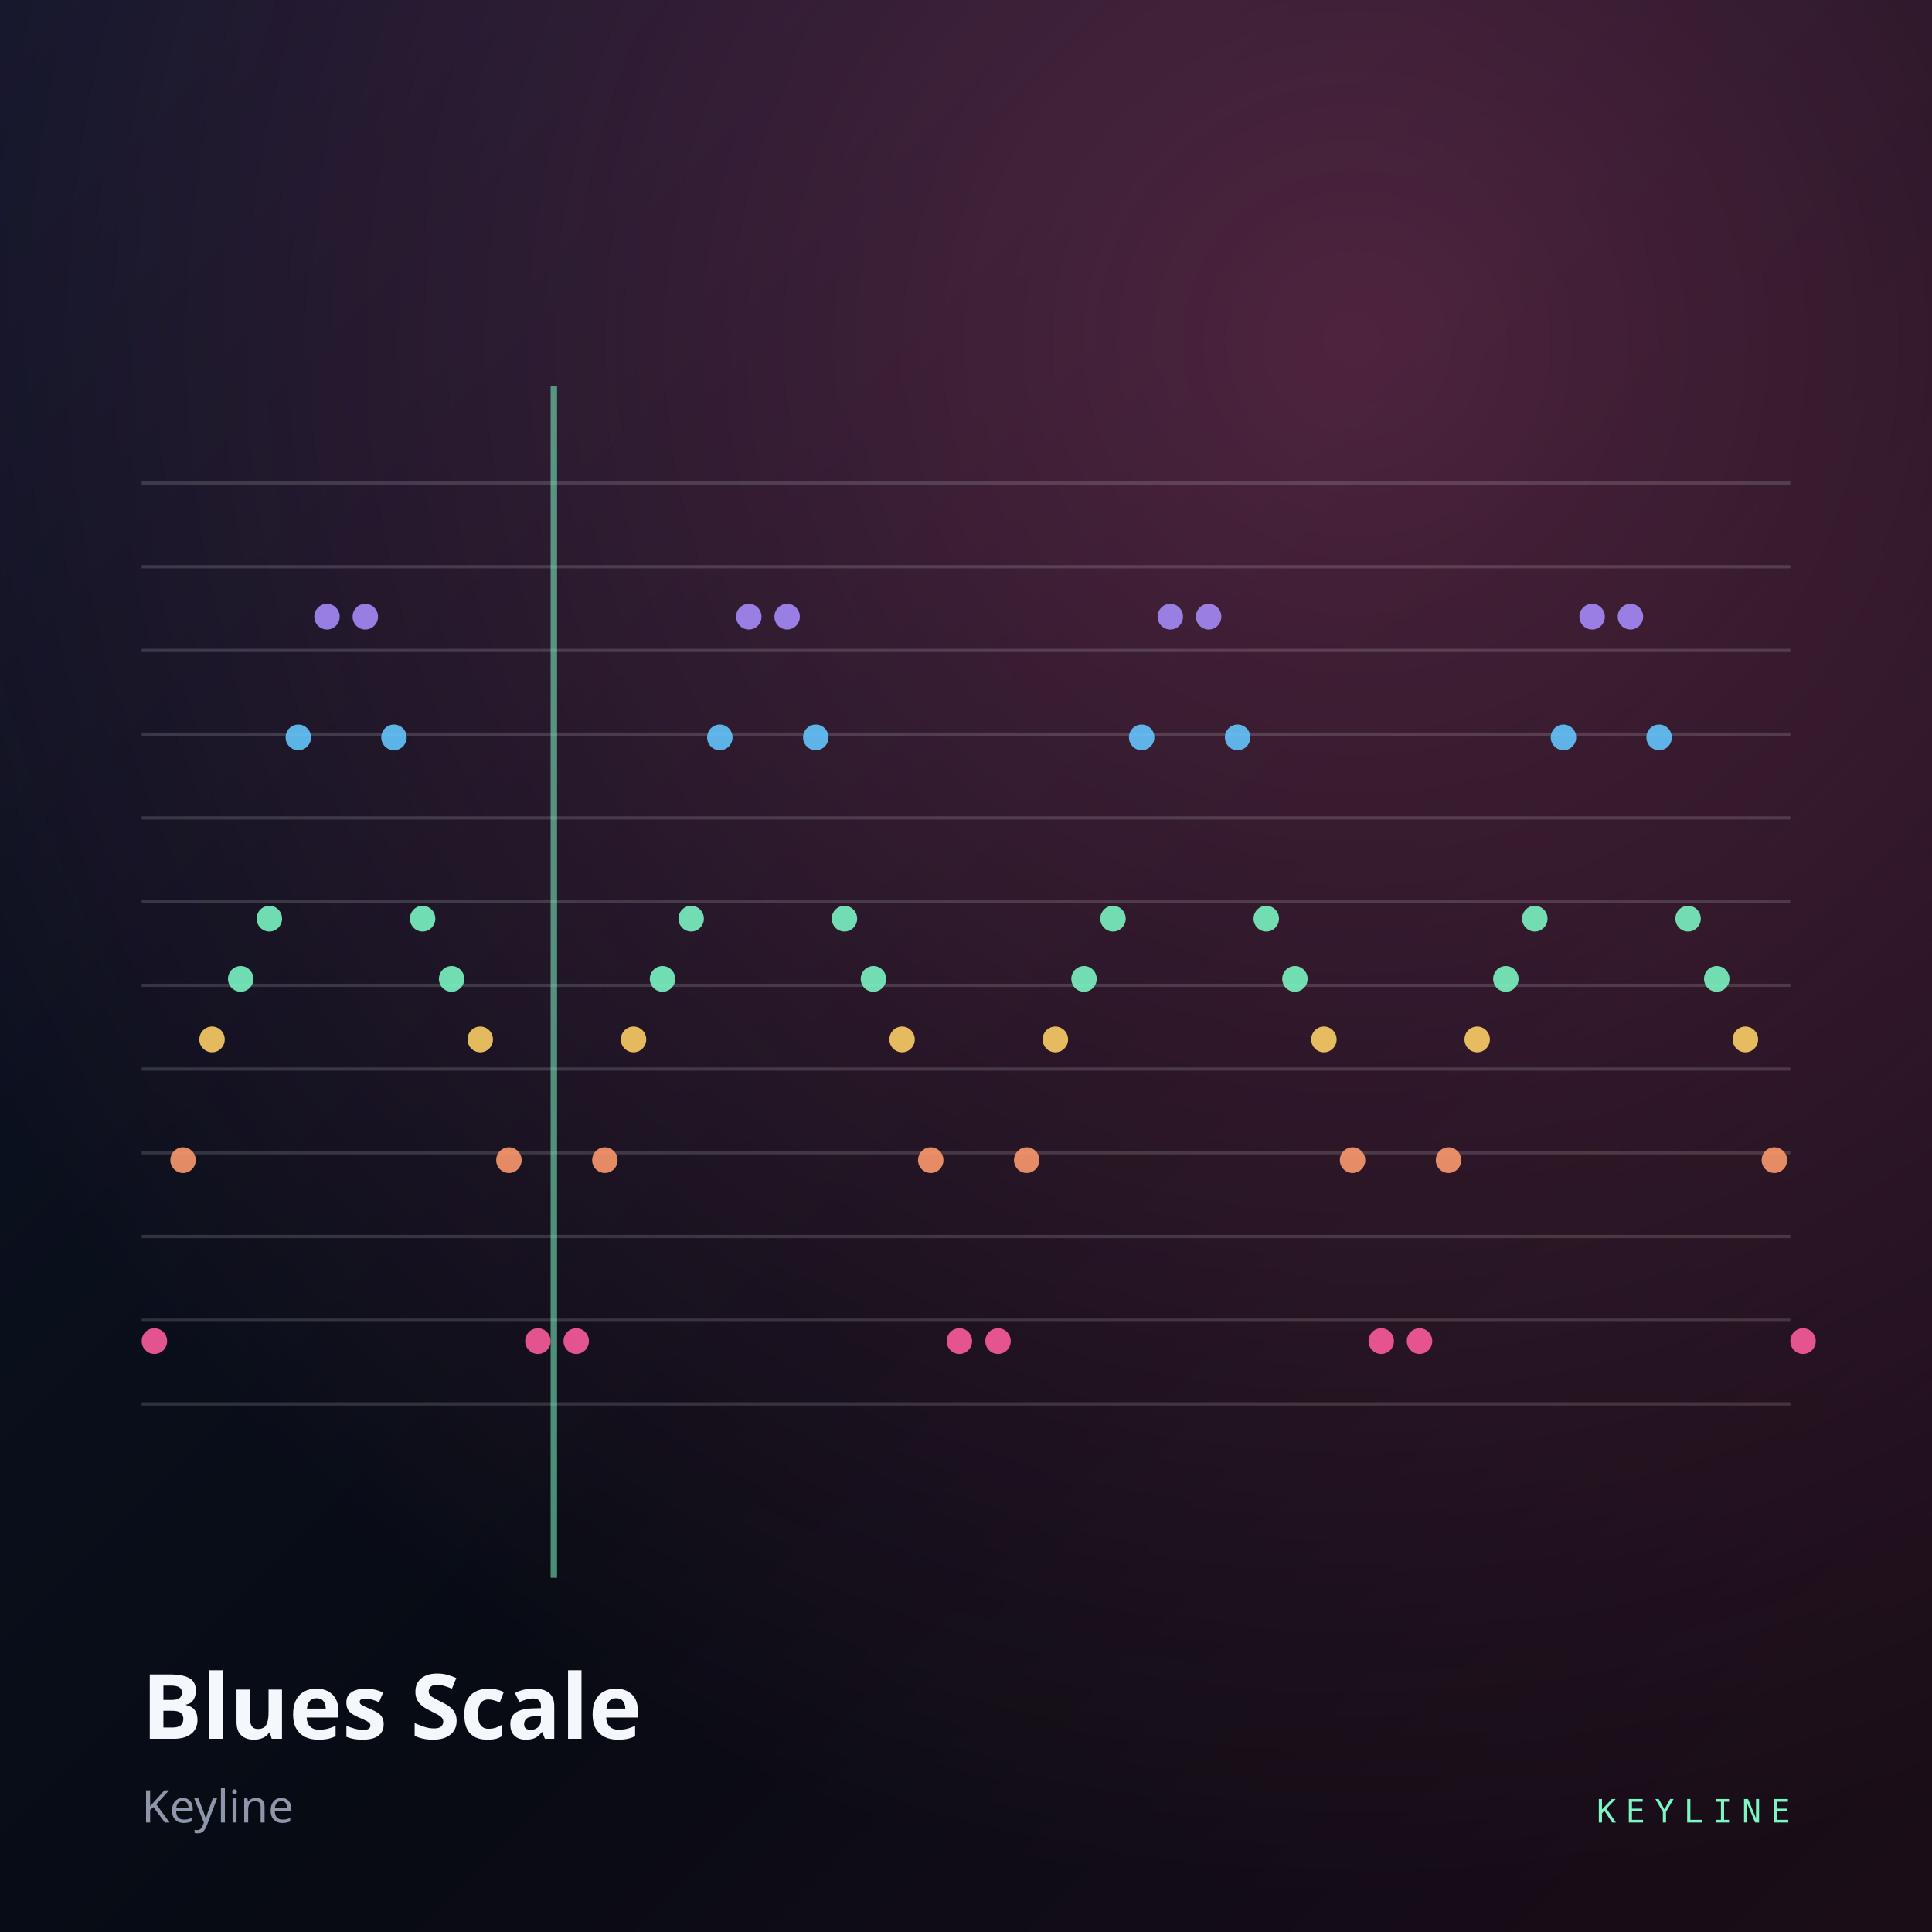
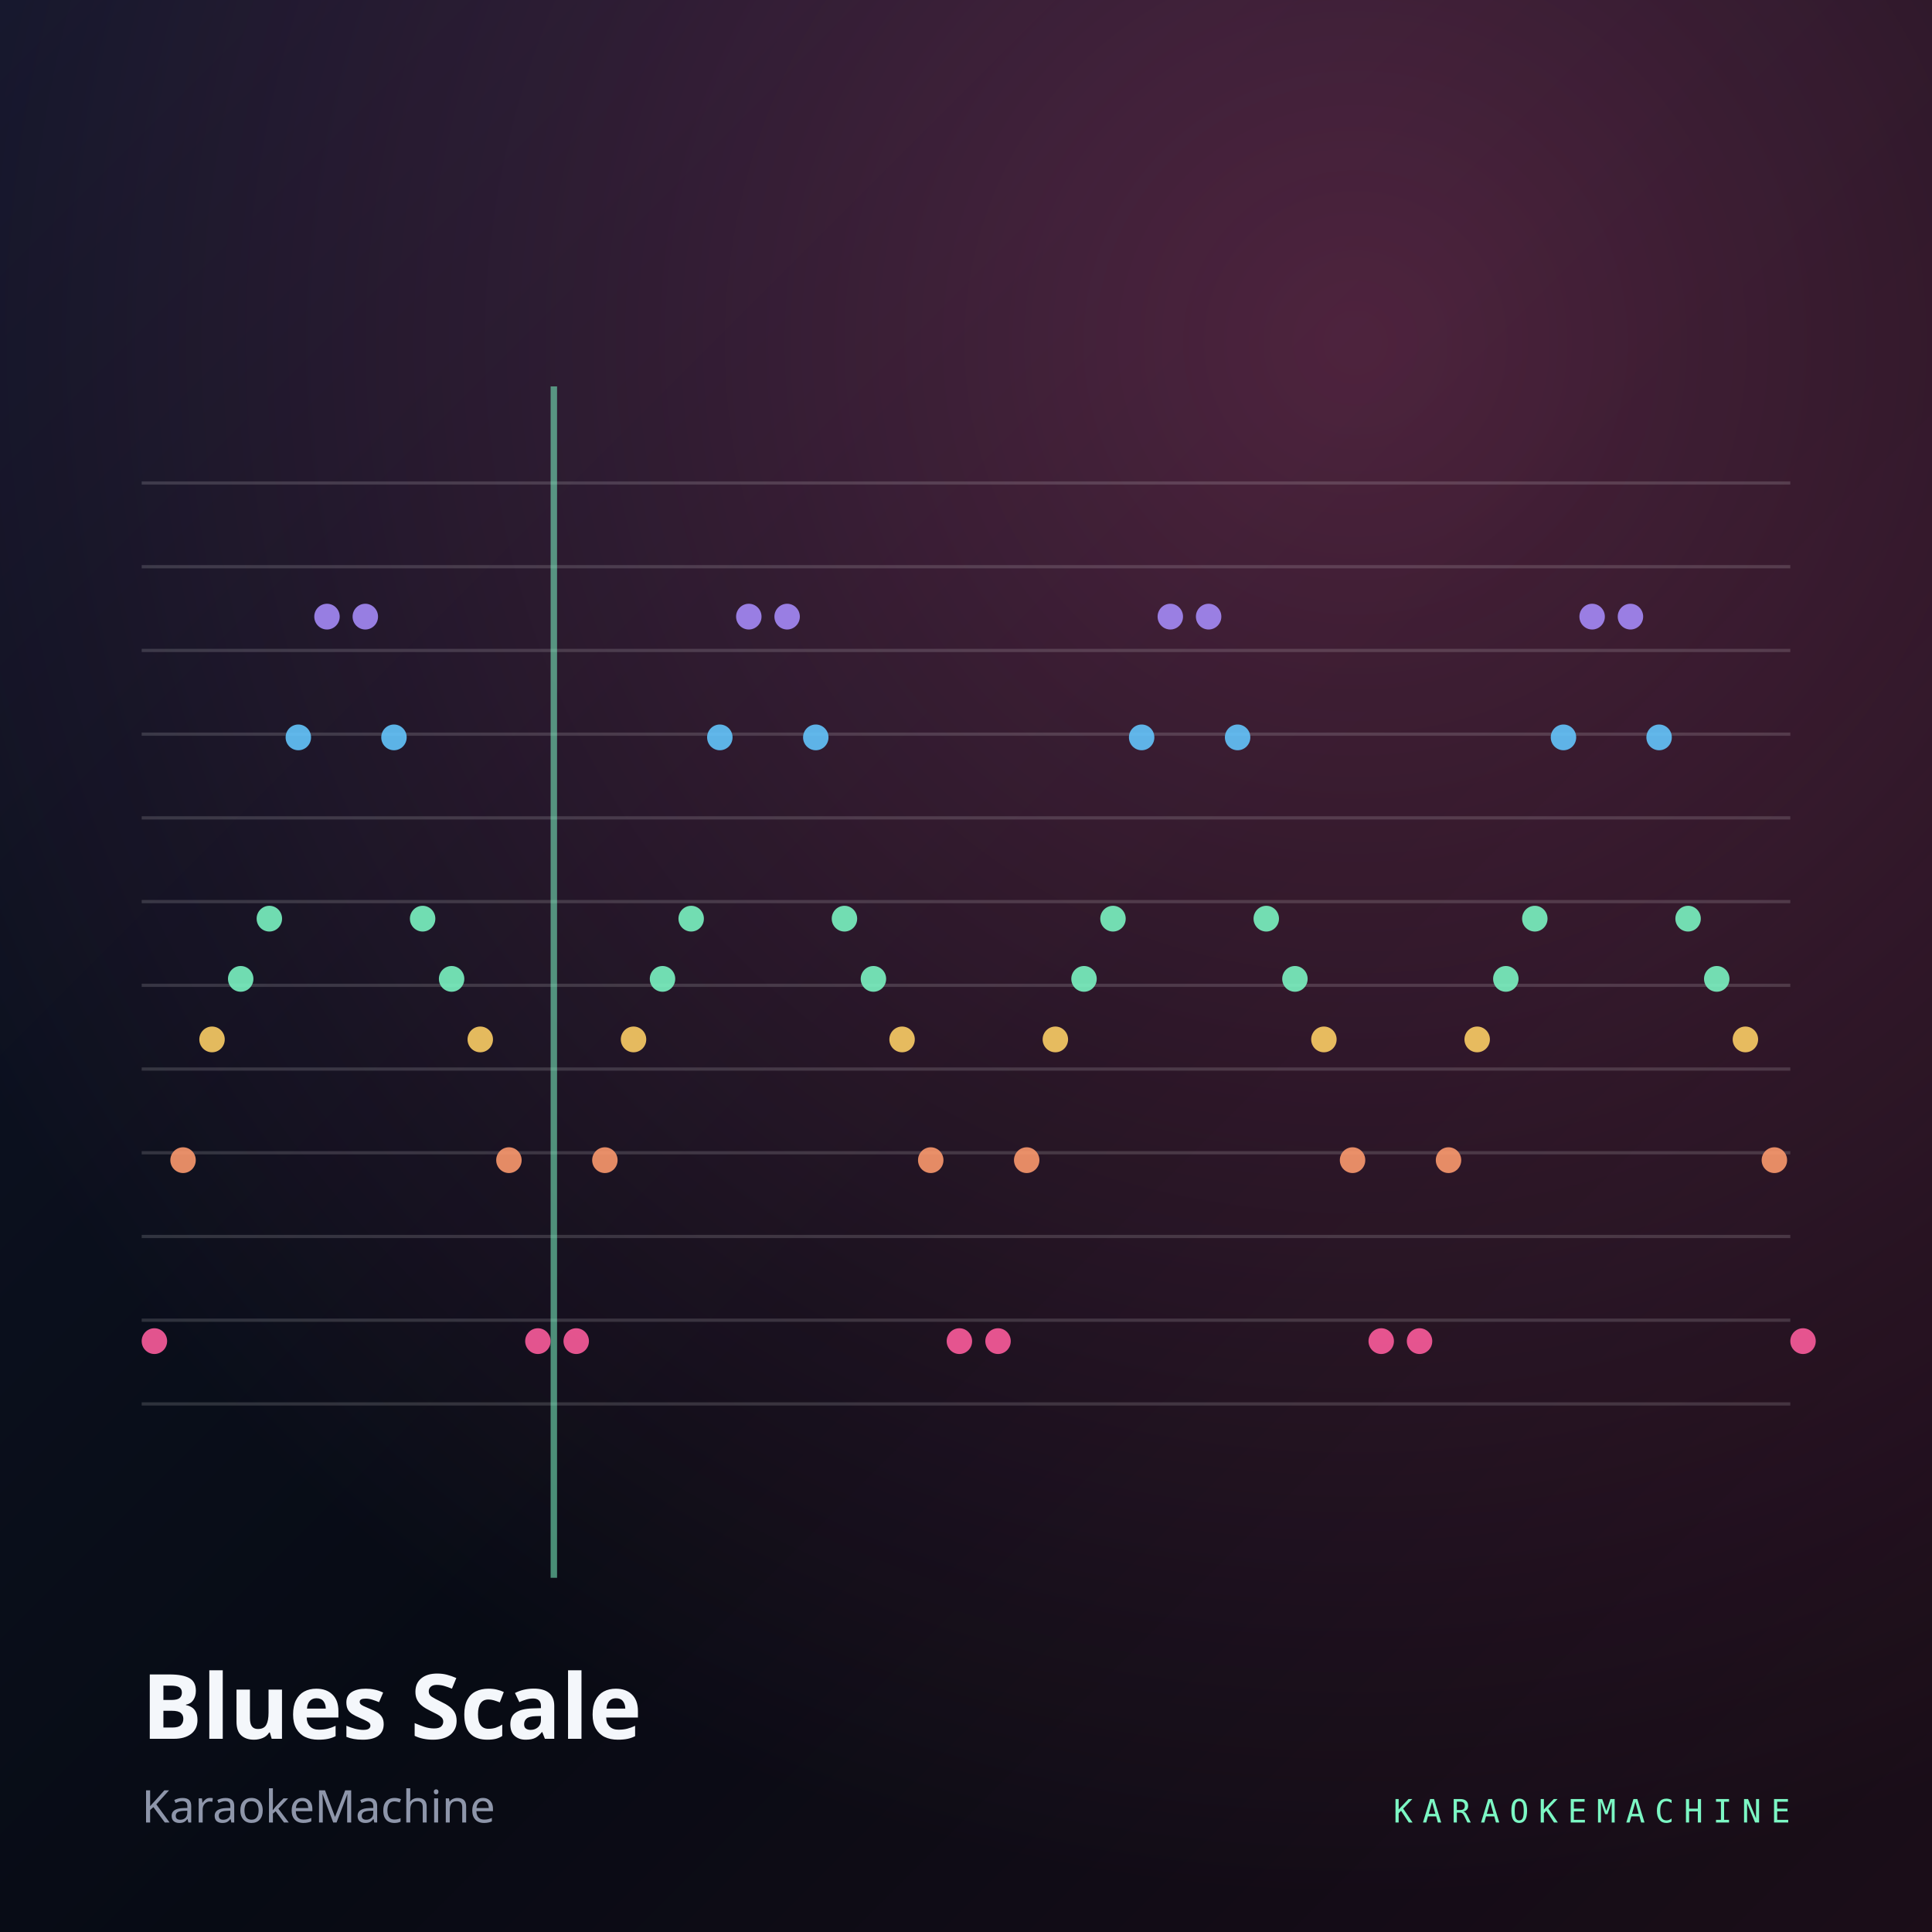
<svg xmlns="http://www.w3.org/2000/svg" width="600" height="600" viewBox="0 0 600 600">
  <defs>
    <linearGradient id="bg" x1="0" y1="0" x2="1" y2="1">
      <stop offset="0" stop-color="#10162a" />
      <stop offset="0.55" stop-color="#070b14" />
      <stop offset="1" stop-color="#1b0d18" />
    </linearGradient>
    <radialGradient id="glow" cx="0.7" cy="0.18" r="0.8">
      <stop offset="0" stop-color="#ff5d9e" stop-opacity="0.28" />
      <stop offset="1" stop-color="#ff5d9e" stop-opacity="0" />
    </radialGradient>
  </defs>
  <rect width="600" height="600" fill="url(#bg)" />
  <rect width="600" height="600" fill="url(#glow)" />
  <g opacity="0.15" stroke="#fff" stroke-width="1">
    <line x1="44" x2="556" y1="150" y2="150" />
    <line x1="44" x2="556" y1="176" y2="176" />
    <line x1="44" x2="556" y1="202" y2="202" />
    <line x1="44" x2="556" y1="228" y2="228" />
    <line x1="44" x2="556" y1="254" y2="254" />
    <line x1="44" x2="556" y1="280" y2="280" />
    <line x1="44" x2="556" y1="306" y2="306" />
    <line x1="44" x2="556" y1="332" y2="332" />
    <line x1="44" x2="556" y1="358" y2="358" />
    <line x1="44" x2="556" y1="384" y2="384" />
    <line x1="44" x2="556" y1="410" y2="410" />
    <line x1="44" x2="556" y1="436" y2="436" />
  </g>
  <line x1="172" y1="120" x2="172" y2="490" stroke="#7cf7c4" stroke-opacity="0.55" stroke-width="2" />
  <rect x="44.0" y="412.5" width="7.9" height="8" rx="4" fill="#ff5d9e" opacity="0.88" />
  <rect x="52.9" y="356.3" width="7.9" height="8" rx="4" fill="#ff9b6e" opacity="0.88" />
  <rect x="61.9" y="318.8" width="7.9" height="8" rx="4" fill="#ffd166" opacity="0.88" />
  <rect x="70.8" y="300.0" width="7.9" height="8" rx="4" fill="#7cf7c4" opacity="0.88" />
  <rect x="79.7" y="281.3" width="7.9" height="8" rx="4" fill="#7cf7c4" opacity="0.88" />
  <rect x="88.7" y="225.0" width="7.9" height="8" rx="4" fill="#64c8ff" opacity="0.88" />
  <rect x="97.6" y="187.5" width="7.9" height="8" rx="4" fill="#a78bfa" opacity="0.88" />
  <rect x="109.5" y="187.5" width="7.9" height="8" rx="4" fill="#a78bfa" opacity="0.88" />
  <rect x="118.4" y="225.0" width="7.9" height="8" rx="4" fill="#64c8ff" opacity="0.88" />
  <rect x="127.3" y="281.3" width="7.9" height="8" rx="4" fill="#7cf7c4" opacity="0.88" />
  <rect x="136.3" y="300.0" width="7.9" height="8" rx="4" fill="#7cf7c4" opacity="0.88" />
  <rect x="145.2" y="318.8" width="7.9" height="8" rx="4" fill="#ffd166" opacity="0.88" />
  <rect x="154.1" y="356.3" width="7.9" height="8" rx="4" fill="#ff9b6e" opacity="0.88" />
  <rect x="163.1" y="412.5" width="7.9" height="8" rx="4" fill="#ff5d9e" opacity="0.88" />
  <rect x="175.0" y="412.5" width="7.9" height="8" rx="4" fill="#ff5d9e" opacity="0.88" />
  <rect x="183.9" y="356.3" width="7.9" height="8" rx="4" fill="#ff9b6e" opacity="0.88" />
  <rect x="192.8" y="318.8" width="7.9" height="8" rx="4" fill="#ffd166" opacity="0.88" />
  <rect x="201.8" y="300.0" width="7.9" height="8" rx="4" fill="#7cf7c4" opacity="0.88" />
  <rect x="210.7" y="281.3" width="7.9" height="8" rx="4" fill="#7cf7c4" opacity="0.88" />
  <rect x="219.6" y="225.0" width="7.9" height="8" rx="4" fill="#64c8ff" opacity="0.88" />
  <rect x="228.6" y="187.5" width="7.9" height="8" rx="4" fill="#a78bfa" opacity="0.88" />
  <rect x="240.5" y="187.5" width="7.9" height="8" rx="4" fill="#a78bfa" opacity="0.88" />
  <rect x="249.4" y="225.0" width="7.9" height="8" rx="4" fill="#64c8ff" opacity="0.88" />
  <rect x="258.3" y="281.3" width="7.9" height="8" rx="4" fill="#7cf7c4" opacity="0.88" />
  <rect x="267.3" y="300.0" width="7.9" height="8" rx="4" fill="#7cf7c4" opacity="0.88" />
  <rect x="276.2" y="318.8" width="7.9" height="8" rx="4" fill="#ffd166" opacity="0.88" />
  <rect x="285.1" y="356.3" width="7.9" height="8" rx="4" fill="#ff9b6e" opacity="0.88" />
  <rect x="294.0" y="412.5" width="7.9" height="8" rx="4" fill="#ff5d9e" opacity="0.88" />
  <rect x="306.0" y="412.5" width="7.9" height="8" rx="4" fill="#ff5d9e" opacity="0.88" />
  <rect x="314.9" y="356.3" width="7.9" height="8" rx="4" fill="#ff9b6e" opacity="0.88" />
  <rect x="323.8" y="318.8" width="7.9" height="8" rx="4" fill="#ffd166" opacity="0.88" />
  <rect x="332.7" y="300.0" width="7.9" height="8" rx="4" fill="#7cf7c4" opacity="0.88" />
  <rect x="341.7" y="281.3" width="7.9" height="8" rx="4" fill="#7cf7c4" opacity="0.88" />
  <rect x="350.6" y="225.0" width="7.9" height="8" rx="4" fill="#64c8ff" opacity="0.88" />
  <rect x="359.5" y="187.5" width="7.9" height="8" rx="4" fill="#a78bfa" opacity="0.88" />
  <rect x="371.4" y="187.5" width="7.9" height="8" rx="4" fill="#a78bfa" opacity="0.88" />
  <rect x="380.4" y="225.0" width="7.9" height="8" rx="4" fill="#64c8ff" opacity="0.88" />
  <rect x="389.3" y="281.3" width="7.9" height="8" rx="4" fill="#7cf7c4" opacity="0.88" />
  <rect x="398.2" y="300.0" width="7.9" height="8" rx="4" fill="#7cf7c4" opacity="0.88" />
  <rect x="407.2" y="318.8" width="7.9" height="8" rx="4" fill="#ffd166" opacity="0.88" />
  <rect x="416.1" y="356.3" width="7.9" height="8" rx="4" fill="#ff9b6e" opacity="0.88" />
  <rect x="425.0" y="412.5" width="7.9" height="8" rx="4" fill="#ff5d9e" opacity="0.88" />
  <rect x="436.9" y="412.5" width="7.9" height="8" rx="4" fill="#ff5d9e" opacity="0.88" />
  <rect x="445.9" y="356.3" width="7.9" height="8" rx="4" fill="#ff9b6e" opacity="0.88" />
  <rect x="454.8" y="318.8" width="7.9" height="8" rx="4" fill="#ffd166" opacity="0.88" />
  <rect x="463.7" y="300.0" width="7.9" height="8" rx="4" fill="#7cf7c4" opacity="0.88" />
  <rect x="472.7" y="281.3" width="7.9" height="8" rx="4" fill="#7cf7c4" opacity="0.88" />
  <rect x="481.6" y="225.0" width="7.9" height="8" rx="4" fill="#64c8ff" opacity="0.88" />
  <rect x="490.5" y="187.5" width="7.9" height="8" rx="4" fill="#a78bfa" opacity="0.88" />
  <rect x="502.4" y="187.5" width="7.9" height="8" rx="4" fill="#a78bfa" opacity="0.88" />
  <rect x="511.3" y="225.0" width="7.9" height="8" rx="4" fill="#64c8ff" opacity="0.88" />
  <rect x="520.3" y="281.3" width="7.9" height="8" rx="4" fill="#7cf7c4" opacity="0.88" />
  <rect x="529.2" y="300.0" width="7.9" height="8" rx="4" fill="#7cf7c4" opacity="0.88" />
  <rect x="538.1" y="318.8" width="7.9" height="8" rx="4" fill="#ffd166" opacity="0.88" />
  <rect x="547.1" y="356.3" width="7.9" height="8" rx="4" fill="#ff9b6e" opacity="0.88" />
  <rect x="556.0" y="412.5" width="7.9" height="8" rx="4" fill="#ff5d9e" opacity="0.88" />
  <text x="44" y="540" fill="#f4f7fb" font-family="sans-serif" font-size="28" font-weight="700">Blues Scale</text>
-   <text x="44" y="566" fill="#8e96aa" font-family="sans-serif" font-size="14">Keyline</text>
-   <text x="556" y="566" text-anchor="end" fill="#7cf7c4" font-family="monospace" font-size="10" letter-spacing="3">KEYLINE</text>
+   <text x="44" y="566" fill="#8e96aa" font-family="sans-serif" font-size="14">KaraokeMachine</text>
+   <text x="556" y="566" text-anchor="end" fill="#7cf7c4" font-family="monospace" font-size="10" letter-spacing="3">KARAOKEMACHINE</text>
</svg>
